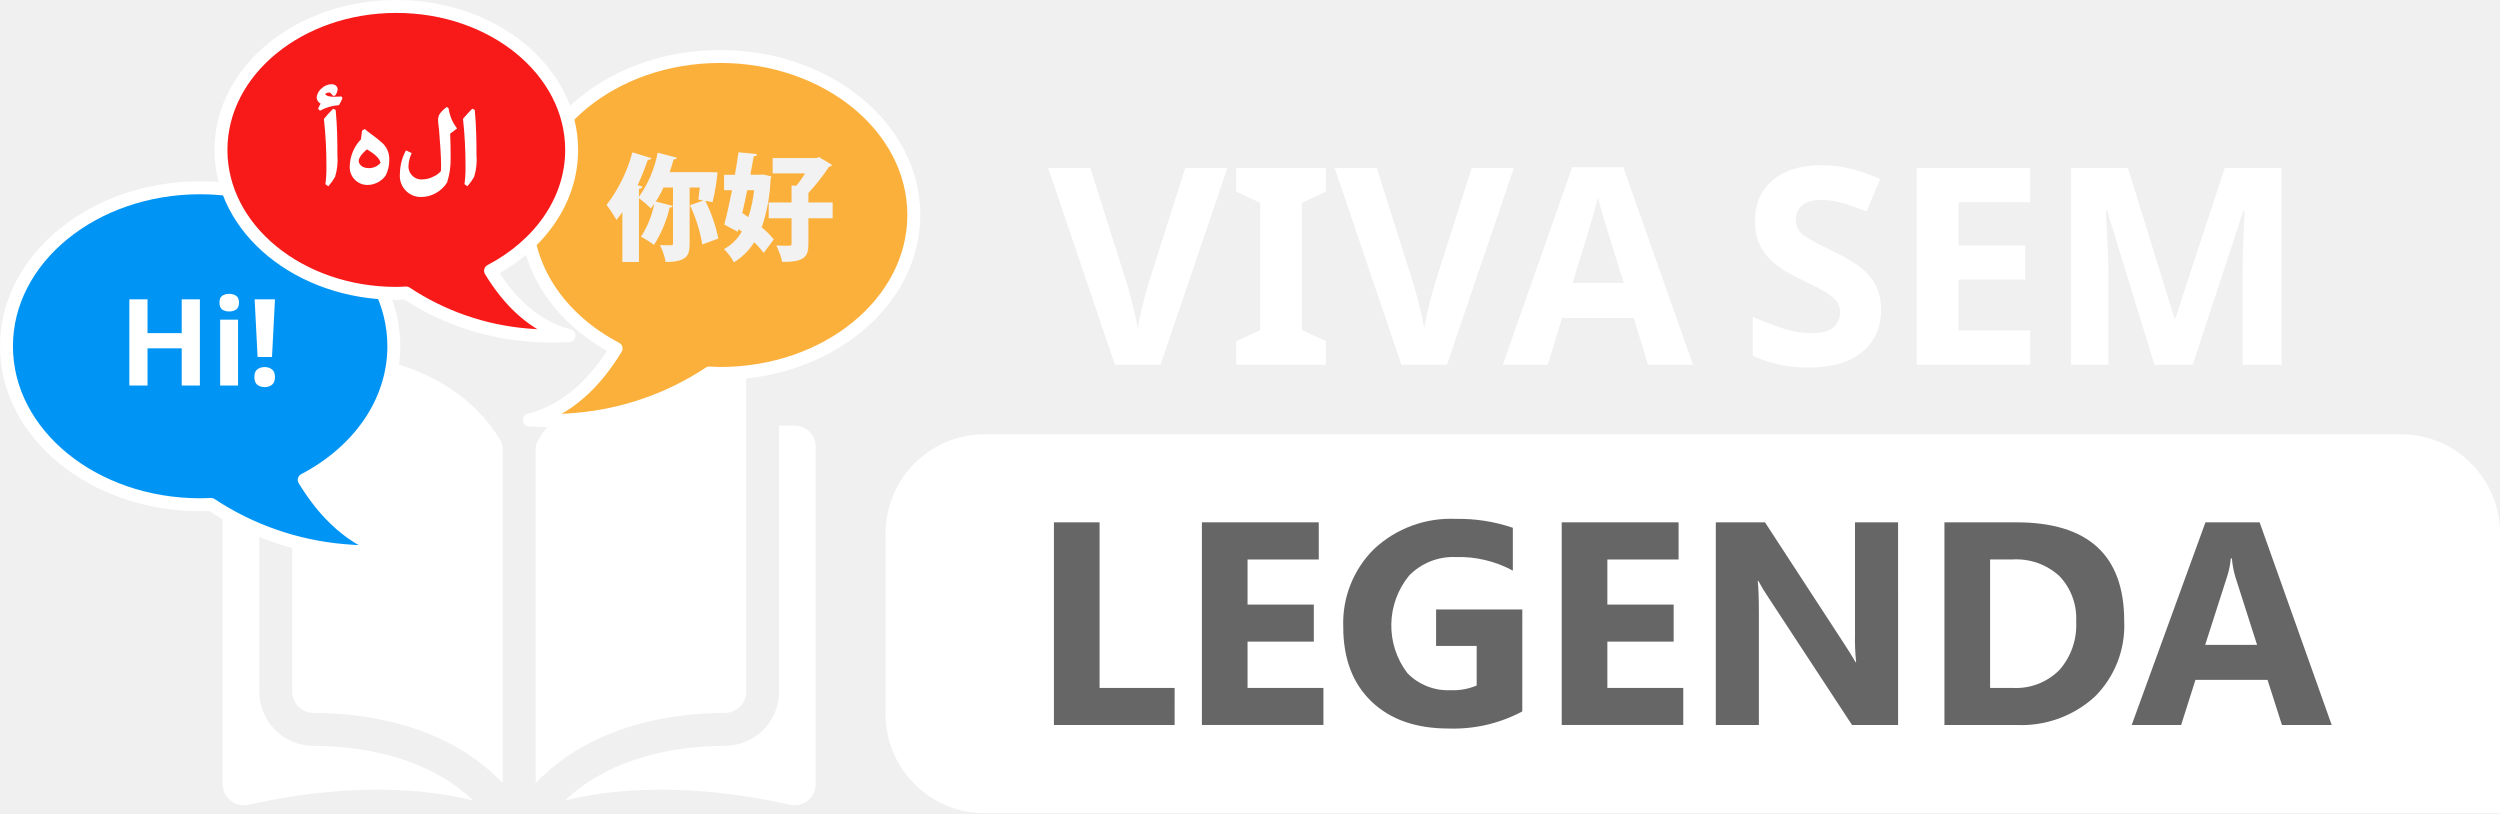
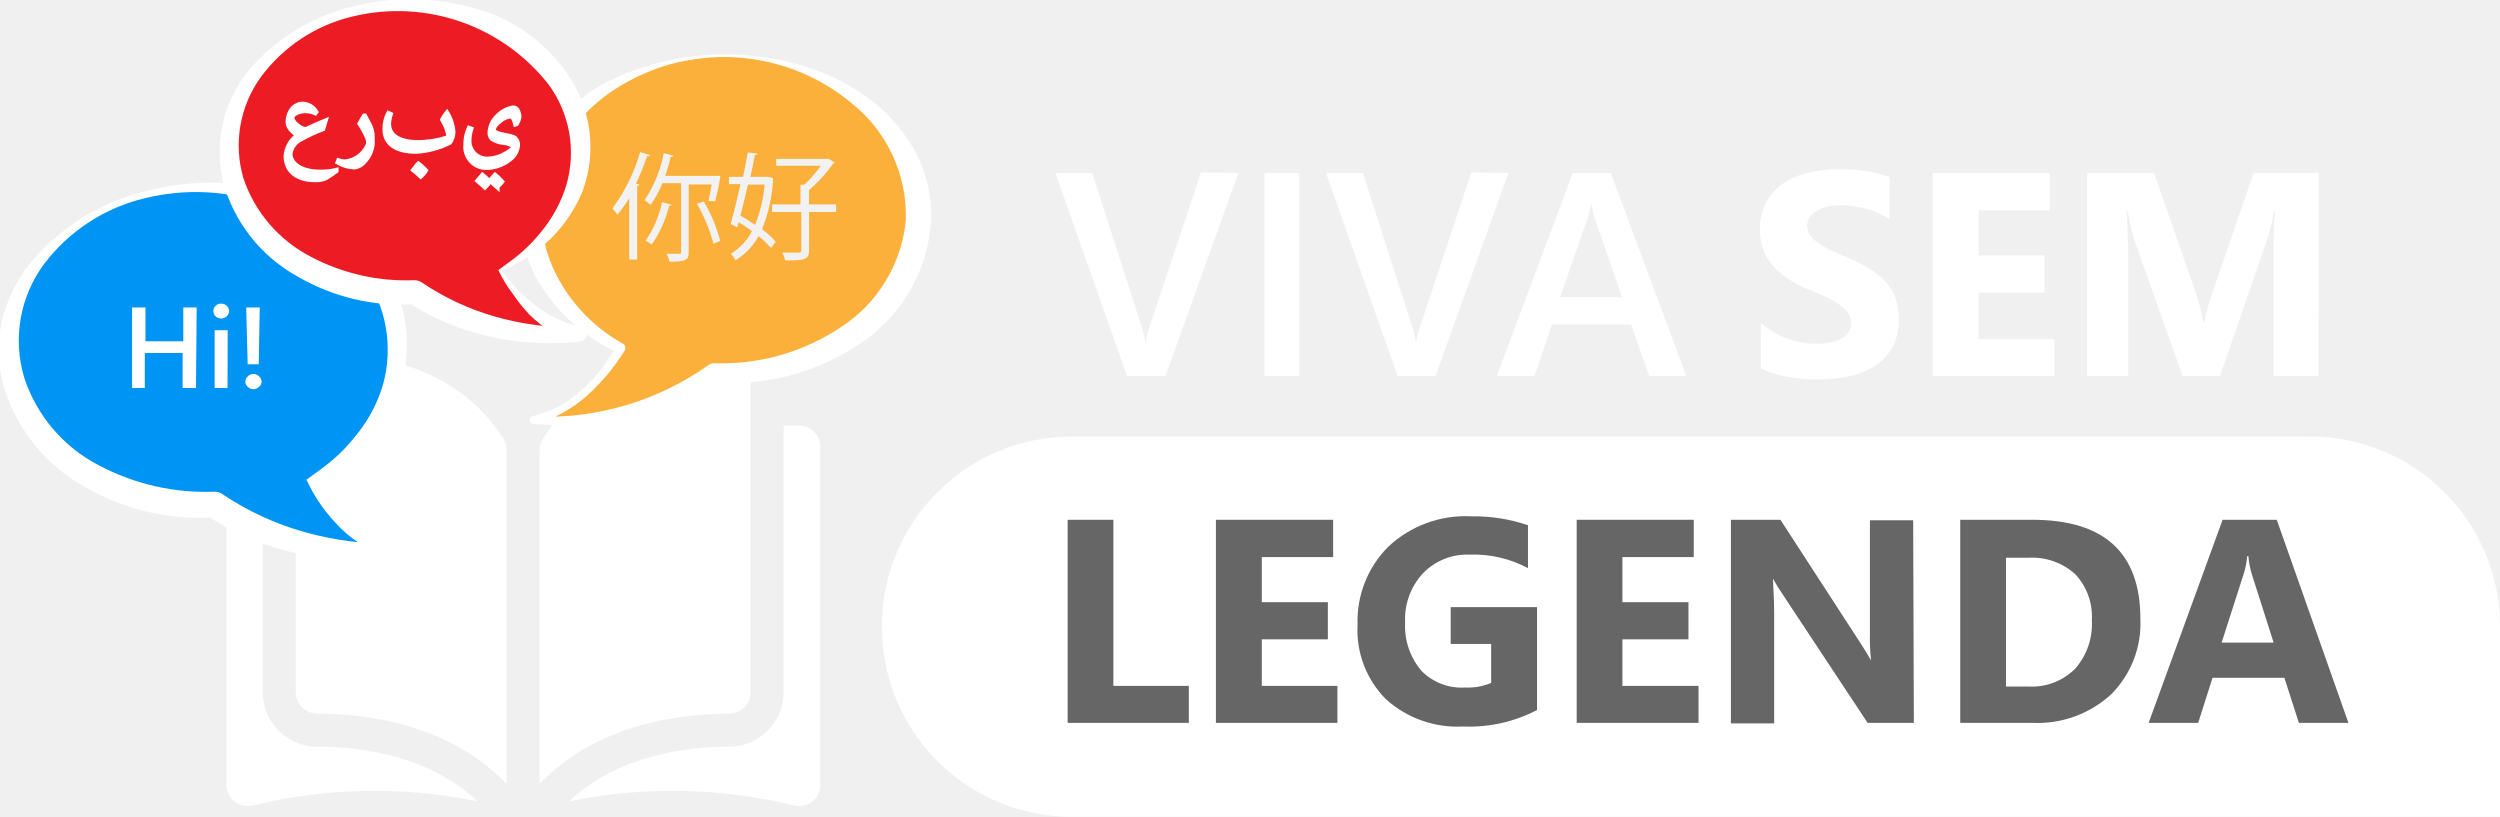
- <svg xmlns="http://www.w3.org/2000/svg" width="290.188" height="94.389" viewBox="0 0 290.188 94.389">
-   <g transform="translate(-1062.4 -280.113)">
-     <g transform="translate(1184.071 287.461)">
-       <text transform="translate(0 35)" fill="#fff" font-size="32" font-family="SegoeUI-Semibold, Segoe UI" font-weight="600">
-         <tspan x="0" y="0">VIVA</tspan>
-       </text>
-       <text transform="translate(80.31 35)" fill="#fff" font-size="32" font-family="SegoeUI-Bold, Segoe UI" font-weight="700">
-         <tspan x="0" y="0">SEM</tspan>
-       </text>
-     </g>
-     <g transform="translate(1088.247 320.999)">
-       <path d="M1082.954,301.853h-.006a2.458,2.458,0,0,0-2.452,2.463v36.937a2.473,2.473,0,0,0,2.467,2.463c5.735.013,15.339,1.208,21.967,8.144V313.2a2.352,2.352,0,0,0-.338-1.247C1099.154,303.2,1088.7,301.866,1082.954,301.853Z" transform="translate(-1072.424 -301.853)" fill="#fff" />
-       <path d="M1119.708,341.253V304.316a2.455,2.455,0,0,0-.725-1.748,2.422,2.422,0,0,0-1.727-.715h-.006c-5.746.013-16.2,1.344-21.638,10.1a2.368,2.368,0,0,0-.338,1.247V351.86c6.627-6.935,16.234-8.13,21.967-8.144A2.473,2.473,0,0,0,1119.708,341.253Z" transform="translate(-1058.944 -301.853)" fill="#fff" />
-       <path d="M1123.69,306.308H1121.9v30.881a6.3,6.3,0,0,1-6.281,6.287c-4.863.011-12.882.962-18.561,6.337,9.823-2.4,20.177-.841,26.078.5a2.462,2.462,0,0,0,3.013-2.4V308.771A2.465,2.465,0,0,0,1123.69,306.308Z" transform="translate(-1057.315 -297.789)" fill="#fff" />
-       <path d="M1080.524,337.189V306.308h-1.786a2.465,2.465,0,0,0-2.463,2.463v39.146a2.463,2.463,0,0,0,3.013,2.4c5.9-1.344,16.257-2.908,26.078-.5-5.679-5.375-13.7-6.325-18.561-6.337A6.3,6.3,0,0,1,1080.524,337.189Z" transform="translate(-1076.275 -297.789)" fill="#fff" />
-     </g>
-     <path d="M1097.714,325.772c6.251-3.268,10.4-8.989,10.4-15.508,0-10.157-10.065-18.393-22.481-18.393s-22.481,8.236-22.481,18.393,10.065,18.395,22.481,18.395c.425,0,.847-.013,1.268-.032a33.018,33.018,0,0,0,15.383,5.35,35.305,35.305,0,0,0,5.494.092C1103.265,332.921,1100.018,329.56,1097.714,325.772Z" transform="translate(0 10.041)" fill="#0095f5" stroke="#fff" stroke-linecap="round" stroke-linejoin="round" stroke-width="1.5" />
-     <path d="M1117.2,283.9c-12.416,0-22.481,8.236-22.481,18.393,0,6.517,4.155,12.23,10.4,15.5-2.3,3.794-5.551,7.159-10.068,8.308a35.535,35.535,0,0,0,5.494-.092,33.02,33.02,0,0,0,15.393-5.371c.419.019.834.052,1.258.052,12.416,0,22.481-8.234,22.481-18.393S1129.613,283.9,1117.2,283.9Z" transform="translate(28.793 2.771)" fill="#fbb03b" stroke="#fff" stroke-linecap="round" stroke-linejoin="round" stroke-width="1.5" />
-     <g transform="translate(1132.806 297.786)">
-       <path d="M1112.462,292.044a23.773,23.773,0,0,1-.576,3.455l-.845-.147a17.71,17.71,0,0,1,1.514,4.379l-1.862.683a17.579,17.579,0,0,0-1.432-4.553l1.555-.549-.578-.109c.04-.375.107-.87.161-1.392h-1.178v6.509c0,1.272-.214,2.13-2.786,2.13a7.024,7.024,0,0,0-.656-1.956c.522.013,1.084.013,1.271.013s.241-.04.241-.214v-6.482h-1.111a11.7,11.7,0,0,1-.884,1.622l1.968.509c-.04.12-.174.187-.361.187a14.03,14.03,0,0,1-1.821,4.339,10.852,10.852,0,0,0-1.512-.95,10.633,10.633,0,0,0,1.539-3.792h-.013c-.121.176-.241.337-.375.5a12.623,12.623,0,0,0-1.38-1.18v7.408h-1.927v-5.786c-.229.321-.455.616-.683.9a15.608,15.608,0,0,0-1.153-1.74,17.47,17.47,0,0,0,3-6.107l2.21.683c-.053.134-.2.2-.417.187-.348.992-.75,2-1.191,2.96l.562.134c-.027.147-.147.254-.4.281v.91a12.981,12.981,0,0,0,2.17-5.115l2.237.589c-.04.12-.176.2-.39.187-.134.5-.281.99-.455,1.486h4.514Z" transform="translate(-1099.578 -289.713)" fill="#f2f2f2" />
-       <path d="M1111.184,292.285l1.019.227a1.854,1.854,0,0,1-.094.321,19.07,19.07,0,0,1-1.031,5.6,9.216,9.216,0,0,1,1.405,1.394l-1.165,1.566a10.789,10.789,0,0,0-1.1-1.231,7.518,7.518,0,0,1-2.358,2.331,6.8,6.8,0,0,0-1.151-1.541,5.272,5.272,0,0,0,2.063-2.036l-.375-.293-.08.321-1.581-.832c.294-1.084.6-2.5.9-3.991h-.923v-1.794h1.26c.161-.9.295-1.8.415-2.612l2.155.214c-.011.147-.132.228-.388.254l-.388,2.143h1.1Zm-1.78,1.834c-.187.9-.375,1.8-.576,2.652.228.147.469.308.7.482a14.816,14.816,0,0,0,.669-3.134Zm9.911,1.421v1.834H1116.5v2.987c0,1.352-.321,2.117-3.041,2.077a8.087,8.087,0,0,0-.682-1.9c.428.013.91.027,1.218.027.455,0,.551,0,.551-.227v-2.96h-2.652v-1.834h2.652v-1.97l.549.027a10.871,10.871,0,0,0,1.017-1.432h-3.763v-1.782h5.075l.322-.107,1.514.91a.6.6,0,0,1-.375.214,23.41,23.41,0,0,1-2.385,3.04v1.1Z" transform="translate(-1093.072 -289.713)" fill="#f2f2f2" />
-     </g>
-     <path d="M1107.463,311.543c5.654-2.958,9.414-8.129,9.414-14.028,0-9.2-9.112-16.653-20.353-16.653s-20.353,7.455-20.353,16.653,9.111,16.651,20.353,16.651c.384,0,.761-.029,1.14-.046a29.894,29.894,0,0,0,13.936,4.863,32.144,32.144,0,0,0,4.974.082C1112.485,318.026,1109.55,314.978,1107.463,311.543Z" transform="translate(11.877 0)" fill="#f71a19" stroke="#fff" stroke-linecap="round" stroke-linejoin="round" stroke-width="1.5" />
-     <g transform="translate(1099.282 290.009)">
-       <path d="M1083.87,286.738l-.228-.252a.345.345,0,0,0-.285-.119c-.337.01-.562.168-.562.294,0,.22.386.446,1.1.446.312,0,.554-.008.849-.025l.034.077a5.179,5.179,0,0,1-.346.679,5.36,5.36,0,0,0-2.1.606l-.1-.1c.1-.218.21-.428.327-.629a.718.718,0,0,1-.512-.673,1.437,1.437,0,0,1,.539-.95,1.622,1.622,0,0,1,1.042-.444c.361,0,.6.184.6.47a1.148,1.148,0,0,1-.245.621Zm-.8,10.335a14.64,14.64,0,0,0,.109-2.025,49.618,49.618,0,0,0-.287-5.461,14.273,14.273,0,0,1,.975-1.069l.144.076c.168,1.815.193,3.513.193,5.142a6.6,6.6,0,0,1-.26,2.488,5.973,5.973,0,0,1-.69.983Z" transform="translate(-1082.046 -285.646)" fill="#fff" stroke="#fff" stroke-miterlimit="10" stroke-width="0.25" />
-       <path d="M1085.474,288.5l.178-.119c.587.488,1.25.916,1.815,1.421a2.407,2.407,0,0,1,.924,2.017,3.766,3.766,0,0,1-.411,1.765,2.521,2.521,0,0,1-2,1.015,1.935,1.935,0,0,1-1.924-2.109,4.528,4.528,0,0,1,1.292-3.008Zm-.629,3.428c0,.5.512.966,1.268.966a1.873,1.873,0,0,0,1.522-.706c-.067-.554-.639-1.134-1.74-1.755C1085.154,291.081,1084.845,291.569,1084.845,291.93Z" transform="translate(-1080.214 -283.149)" fill="#fff" stroke="#fff" stroke-miterlimit="10" stroke-width="0.25" />
-       <path d="M1092.511,287.116a4.941,4.941,0,0,0,.925,2.243l-.757.572c.042.9.059,1.84.059,2.832a8.65,8.65,0,0,1-.4,2.832,3.472,3.472,0,0,1-2.924,1.622,2.322,2.322,0,0,1-2.312-2.6,5.575,5.575,0,0,1,.631-2.53l.446.218a3.976,3.976,0,0,0-.336,1.4,1.634,1.634,0,0,0,1.772,1.715,2.952,2.952,0,0,0,1.312-.344,2.409,2.409,0,0,0,.931-.7c.017-.21.017-.488.017-.832,0-.866-.116-2.656-.235-4.025-.032-.421-.109-.74-.109-1.067a1.225,1.225,0,0,1,.228-.782,3.4,3.4,0,0,1,.654-.631Z" transform="translate(-1077.436 -284.368)" fill="#fff" stroke="#fff" stroke-miterlimit="10" stroke-width="0.25" />
-       <path d="M1091.108,295.7a14.313,14.313,0,0,0,.111-2.025,49.618,49.618,0,0,0-.287-5.461,14.221,14.221,0,0,1,.975-1.069l.143.076c.167,1.815.193,3.513.193,5.142a6.536,6.536,0,0,1-.262,2.488,5.839,5.839,0,0,1-.688.983Z" transform="translate(-1073.941 -284.276)" fill="#fff" stroke="#fff" stroke-miterlimit="10" stroke-width="0.25" />
-     </g>
-     <text transform="translate(1076.149 324.861)" fill="#fff" font-size="14" font-family="SegoeUI-Bold, Segoe UI" font-weight="700">
-       <tspan x="0" y="0">Hi!</tspan>
-     </text>
-     <path d="M0,0H175.891a11.5,11.5,0,0,1,11.5,11.5V32.479a11.5,11.5,0,0,1-11.5,11.5H11.5A11.5,11.5,0,0,1,0,32.479V0A0,0,0,0,1,0,0Z" transform="translate(1352.588 374.501) rotate(-180)" fill="#fff" />
-     <g transform="translate(1184.734 340.348)">
-       <path d="M1140.745,335.7h-14.01V312.178h5.3V331.4h8.712Z" transform="translate(-1126.735 -311.784)" fill="#666" />
-       <path d="M1149.824,335.7h-14.106V312.178h13.565v4.314h-8.266v5.234h7.692v4.3h-7.692V331.4h8.807Z" transform="translate(-1118.541 -311.784)" fill="#666" />
-       <path d="M1165.082,334.315a16.934,16.934,0,0,1-8.565,1.985q-5.676,0-8.947-3.142T1144.3,324.5a12.079,12.079,0,0,1,3.576-9.039,13.033,13.033,0,0,1,9.515-3.494,19.343,19.343,0,0,1,6.595,1.033v4.972a13.114,13.114,0,0,0-6.66-1.576,7.146,7.146,0,0,0-5.373,2.142,9.142,9.142,0,0,0-.214,11.328,6.567,6.567,0,0,0,5.029,1.985,7.029,7.029,0,0,0,3.019-.541v-4.595h-4.71v-4.232h10.008Z" transform="translate(-1110.716 -311.972)" fill="#666" />
-       <path d="M1171.668,335.7H1157.56V312.178h13.567v4.314h-8.268v5.234h7.694v4.3h-7.694V331.4h8.809Z" transform="translate(-1098.618 -311.784)" fill="#666" />
-       <path d="M1188.074,335.7h-5.348l-9.695-14.781a20.67,20.67,0,0,1-1.182-1.952h-.065q.132,1.248.132,3.807V335.7h-5V312.178h5.708l9.335,14.32q.639.97,1.181,1.92h.065a25.03,25.03,0,0,1-.132-3.232V312.178h5Z" transform="translate(-1090.087 -311.784)" fill="#666" />
-       <path d="M1180.793,335.7V312.178h8.333q12.534,0,12.534,11.467a11.6,11.6,0,0,1-3.421,8.777,12.612,12.612,0,0,1-9.113,3.279Zm5.3-19.21V331.4h2.625a7.1,7.1,0,0,0,5.406-2.067,7.85,7.85,0,0,0,1.96-5.627,7.113,7.113,0,0,0-1.945-5.291,7.412,7.412,0,0,0-5.453-1.927Z" transform="translate(-1077.426 -311.784)" fill="#666" />
-       <path d="M1215.375,335.7H1209.6l-1.673-5.232h-8.367L1197.9,335.7h-5.74l8.563-23.523h6.285Zm-8.662-9.3-2.528-7.907a10.328,10.328,0,0,1-.394-2.117h-.13a9.056,9.056,0,0,1-.411,2.05l-2.558,7.974Z" transform="translate(-1067.057 -311.784)" fill="#666" />
+ <svg xmlns="http://www.w3.org/2000/svg" viewBox="0 0 151.41 49.47">
+   <defs>
+     <style>.cls-1,.cls-6{fill:#fff;}.cls-2{fill:#0095f5;}.cls-3{fill:#fbb03b;}.cls-4{fill:#f2f2f2;}.cls-5{fill:#ed1c24;}.cls-6{stroke:#fff;stroke-miterlimit:10;stroke-width:0.25px;}.cls-7{fill:#666;}</style>
+   </defs>
+   <g id="Layer_2" data-name="Layer 2">
+     <g id="Layer_1-2" data-name="Layer 1">
+       <path class="cls-1" d="M75,10.48l-4.42,12.3H68.26l-4.34-12.3h2.23l3,9.33a5.54,5.54,0,0,1,.23,1h0a5.86,5.86,0,0,1,.25-1.05l3.11-9.32Z" transform="translate(0)" />
+       <path class="cls-1" d="M78.68,22.78h-2.1V10.48h2.1Z" transform="translate(0)" />
+       <path class="cls-1" d="M91.35,10.48l-4.41,12.3H84.65l-4.34-12.3h2.23l3,9.33a5.57,5.57,0,0,1,.22,1h0a5.11,5.11,0,0,1,.25-1.05l3.1-9.32Z" transform="translate(0)" />
+       <path class="cls-1" d="M102.13,22.78H99.89l-1.11-3.13H94l-1.07,3.13H90.65l4.61-12.3h2.3ZM98.24,18l-1.7-4.91a6.44,6.44,0,0,1-.17-.77h0a5.41,5.41,0,0,1-.17.77L94.48,18Z" transform="translate(0)" />
+       <path class="cls-1" d="M106.64,22.31V19.57a5.53,5.53,0,0,0,1.62.94,5.41,5.41,0,0,0,1.77.31,3.52,3.52,0,0,0,.91-.1,2.05,2.05,0,0,0,.65-.26,1,1,0,0,0,.39-.39,1,1,0,0,0,.13-.5,1.1,1.1,0,0,0-.2-.64,2.23,2.23,0,0,0-.57-.52,5.35,5.35,0,0,0-.84-.47c-.33-.14-.68-.3-1.06-.45A5.43,5.43,0,0,1,107.29,16a3.2,3.2,0,0,1-.7-2.09,3.41,3.41,0,0,1,.38-1.65,3.37,3.37,0,0,1,1-1.14,4.75,4.75,0,0,1,1.54-.66,8,8,0,0,1,1.86-.21,10.69,10.69,0,0,1,1.7.12,7,7,0,0,1,1.37.36v2.56a4.84,4.84,0,0,0-.67-.38c-.25-.1-.5-.19-.76-.27a5.1,5.1,0,0,0-.76-.15,4.78,4.78,0,0,0-.73-.06,3.85,3.85,0,0,0-.86.09,2.26,2.26,0,0,0-.65.26,1.28,1.28,0,0,0-.41.39.9.9,0,0,0-.15.51,1,1,0,0,0,.17.55,1.82,1.82,0,0,0,.46.46,4.4,4.4,0,0,0,.73.43c.29.14.61.29,1,.44a10.15,10.15,0,0,1,1.32.65,4.54,4.54,0,0,1,1,.79,3,3,0,0,1,.65,1,3.7,3.7,0,0,1,.22,1.31,3.47,3.47,0,0,1-.39,1.72,3.22,3.22,0,0,1-1.06,1.14,4.72,4.72,0,0,1-1.56.62,9.41,9.41,0,0,1-1.87.19,10.83,10.83,0,0,1-1.93-.17A6,6,0,0,1,106.64,22.31Z" transform="translate(0)" />
+       <path class="cls-1" d="M124.43,22.78h-7.38V10.48h7.1v2.26h-4.32v2.73h4v2.25h-4v2.82h4.6Z" transform="translate(0)" />
+       <path class="cls-1" d="M140.42,22.78h-2.73V15.42c0-.79,0-1.67.1-2.63h-.07a13.64,13.64,0,0,1-.38,1.63l-2.89,8.36h-2.26l-2.94-8.28a14.55,14.55,0,0,1-.38-1.71h-.08c.07,1.21.11,2.27.11,3.19v6.8h-2.49V10.48h4.05L133,17.77a11.33,11.33,0,0,1,.44,1.76h.05a14.56,14.56,0,0,1,.49-1.77l2.51-7.28h3.95Z" transform="translate(0)" />
+       <path class="cls-1" d="M19.19,21.32h0a1.3,1.3,0,0,0-1.28,1.29V41.93a1.3,1.3,0,0,0,1.29,1.29c3,0,8,.63,11.48,4.25V27.26a1.26,1.26,0,0,0-.17-.65C27.66,22,22.2,21.33,19.19,21.32Z" transform="translate(0)" />
+       <path class="cls-1" d="M45.46,41.93V22.61a1.3,1.3,0,0,0-1.28-1.29h0c-3,0-8.47.71-11.32,5.29a1.26,1.26,0,0,0-.18.65V47.47c3.47-3.62,8.49-4.25,11.49-4.25A1.3,1.3,0,0,0,45.46,41.93Z" transform="translate(0)" />
+       <path class="cls-1" d="M48.4,25.78h-.94V41.93a3.3,3.3,0,0,1-3.28,3.29c-2.55,0-6.74.5-9.71,3.31a31,31,0,0,1,13.64.26,1.28,1.28,0,0,0,1.57-1.25V27.07A1.28,1.28,0,0,0,48.4,25.78Z" transform="translate(0)" />
+       <path class="cls-1" d="M15.91,41.93V25.78H15a1.29,1.29,0,0,0-1.29,1.29V47.54a1.3,1.3,0,0,0,1.58,1.25,31,31,0,0,1,13.64-.26c-3-2.81-7.17-3.31-9.71-3.31A3.3,3.3,0,0,1,15.91,41.93Z" transform="translate(0)" />
+       <path class="cls-2" d="M18.64,29.07c3.26-1.71,5.43-4.7,5.43-8.11,0-5.31-5.26-9.62-11.75-9.62S.56,15.65.56,21s5.26,9.62,11.76,9.62l.66,0a17.34,17.34,0,0,0,8,2.8,18.55,18.55,0,0,0,2.88,0A8.94,8.94,0,0,1,18.64,29.07Z" transform="translate(0)" />
+       <path class="cls-1" d="M18.56,29.05c.56-.41,1.1-.77,1.57-1.18a9.68,9.68,0,0,0,1.3-1.34,8.8,8.8,0,0,0,1.75-3.18A7.88,7.88,0,0,0,22,16.58,12.87,12.87,0,0,0,8.8,12a10.78,10.78,0,0,0-6.14,4,7.8,7.8,0,0,0-1.2,6.85A9.21,9.21,0,0,0,6,28.19a13.84,13.84,0,0,0,7,1.59h0a.81.81,0,0,1,.46.14,17.24,17.24,0,0,0,5,2.31,19.49,19.49,0,0,0,5.5.71l-.09.92A7.66,7.66,0,0,1,20.64,32a10.69,10.69,0,0,1-1.16-1.36A9.51,9.51,0,0,1,18.56,29.05Zm.15,0c.32.35.7.89,1.08,1.29A11.38,11.38,0,0,0,21,31.54,7.21,7.21,0,0,0,24,33a.47.47,0,0,1,.37.55.47.47,0,0,1-.41.37h0A18,18,0,0,1,18,33.52a16.52,16.52,0,0,1-5.5-2.31l.47.13a13.85,13.85,0,0,1-7.79-1.83,10.3,10.3,0,0,1-5-6.28,8.21,8.21,0,0,1,0-4.06A9.13,9.13,0,0,1,2.1,15.62a13.06,13.06,0,0,1,6.58-4,15.57,15.57,0,0,1,7.79-.12,11,11,0,0,1,6.6,4.37,8.51,8.51,0,0,1,1.06,7.85A9.4,9.4,0,0,1,21.93,27a10.58,10.58,0,0,1-1.54,1.22A7.92,7.92,0,0,1,18.71,29.09Z" transform="translate(0)" />
+       <path class="cls-3" d="M43.88,3.37c-6.49,0-11.75,4.31-11.75,9.62,0,3.41,2.17,6.39,5.44,8.1a9,9,0,0,1-5.27,4.35,18.4,18.4,0,0,0,2.87-.05,17.16,17.16,0,0,0,8-2.81c.22,0,.44,0,.66,0,6.5,0,11.76-4.31,11.76-9.62S50.38,3.37,43.88,3.37Z" transform="translate(0)" />
+       <path class="cls-1" d="M43.88,3.45a13.28,13.28,0,0,0-3.32.45,12.41,12.41,0,0,0-3.05,1.34,10.07,10.07,0,0,0-4.13,4.81,7.86,7.86,0,0,0,.06,6.06,9.93,9.93,0,0,0,4.28,4.7h0a.31.31,0,0,1,.11.43h0A12.57,12.57,0,0,1,35.51,24a7.93,7.93,0,0,1-3.15,1.7l0-.47a17,17,0,0,0,10.56-3.13.59.59,0,0,1,.34-.1h0a13,13,0,0,0,7.69-2.2,8.69,8.69,0,0,0,3.91-6.48,8.68,8.68,0,0,0-3.2-7,12,12,0,0,0-3.6-2.11A12.53,12.53,0,0,0,43.88,3.45Zm0-.15a15.92,15.92,0,0,1,4.28.56,12.86,12.86,0,0,1,4,1.78,10.12,10.12,0,0,1,3.1,3.24,8.21,8.21,0,0,1,1.13,4.47A9.64,9.64,0,0,1,51.8,21a13.85,13.85,0,0,1-8.6,2.15l.37-.1A16.75,16.75,0,0,1,38.1,25.3a20.67,20.67,0,0,1-5.81.38h0a.24.24,0,0,1-.22-.26.24.24,0,0,1,.18-.21,6.8,6.8,0,0,0,3-1.6,10.3,10.3,0,0,0,2.09-2.68l.13.45a10.81,10.81,0,0,1-5.1-4.75,8.18,8.18,0,0,1-.1-7.08,10.35,10.35,0,0,1,5-4.83A16.07,16.07,0,0,1,43.88,3.3Z" transform="translate(0)" />
+       <path class="cls-4" d="M38.11,12A7.92,7.92,0,0,1,37.39,13c-.07-.1-.21-.28-.3-.38a10.64,10.64,0,0,0,1.68-3.41l.58.18c0,.07-.09.08-.16.07a16,16,0,0,1-.67,1.66l.2.06a.12.12,0,0,1-.13.08v4.46h-.48Zm4.8.17c.06-.26.13-.65.19-1H41.71v4.09c0,.5-.18.59-1.16.59a1.88,1.88,0,0,0-.18-.48h.76c.09,0,.12,0,.12-.12V11.09H40.12a6.25,6.25,0,0,1-.72,1.32,3.51,3.51,0,0,0-.36-.29A7.72,7.72,0,0,0,40.2,9.27l.58.16c0,.05-.07.07-.16.07a11.59,11.59,0,0,1-.33,1.15h3.34a11.43,11.43,0,0,1-.32,1.54Zm-2.24.23c0,.05-.07.07-.15.07a6.92,6.92,0,0,1-1.05,2.34,2.3,2.3,0,0,0-.37-.23,6.48,6.48,0,0,0,1-2.34Zm2.54,2.36a9.91,9.91,0,0,0-1-2.42l.41-.14a9.07,9.07,0,0,1,1,2.39Z" transform="translate(0)" />
+       <path class="cls-4" d="M46.56,10.72l.26.07,0,.09a9.26,9.26,0,0,1-.67,3,4.86,4.86,0,0,1,.83.76l-.29.38a5.25,5.25,0,0,0-.75-.72,3.84,3.84,0,0,1-1.39,1.46,1.8,1.8,0,0,0-.29-.39A3.4,3.4,0,0,0,45.54,14a9.37,9.37,0,0,0-.8-.54l-.09.31-.4-.21c.18-.62.4-1.51.6-2.41h-.7v-.44H45c.11-.53.21-1,.29-1.48l.58.07c0,.05,0,.08-.15.08-.07.4-.17.86-.27,1.33h1.07Zm-1.26.46c-.15.65-.31,1.31-.46,1.88a9.41,9.41,0,0,1,.89.56,8.49,8.49,0,0,0,.58-2.44Zm5.34,1.2v.46H49v2.32c0,.54-.21.62-1.45.61a1.91,1.91,0,0,0-.17-.47h.84c.24,0,.31,0,.31-.15V12.84H46.76v-.46h1.72V11.19l.23,0a7.16,7.16,0,0,0,1-1.15h-2.7V9.62H50.1l.09,0,.37.23a.3.3,0,0,1-.11.07A8.39,8.39,0,0,1,49,11.51v.87Z" transform="translate(0)" />
+       <path class="cls-5" d="M30.25,16.38A8.46,8.46,0,0,0,35.17,9c0-4.81-4.76-8.71-10.64-8.71S13.89,4.23,13.89,9s4.76,8.71,10.64,8.71l.6,0a15.63,15.63,0,0,0,7.28,2.54,17.46,17.46,0,0,0,2.6,0A8.12,8.12,0,0,1,30.25,16.38Z" transform="translate(0)" />
+       <path class="cls-1" d="M30.18,16.36c.5-.38,1-.71,1.41-1.08a9.61,9.61,0,0,0,1.17-1.22,8.23,8.23,0,0,0,1.55-2.88,7,7,0,0,0-1.09-6.07A11.61,11.61,0,0,0,21.35,1a9.67,9.67,0,0,0-5.54,3.65,7.06,7.06,0,0,0-1.06,6.17,8.33,8.33,0,0,0,4.08,4.73,12.32,12.32,0,0,0,6.26,1.42h0a.81.81,0,0,1,.46.14A15.6,15.6,0,0,0,30,19.18a17.63,17.63,0,0,0,5,.66l-.09.93a6.92,6.92,0,0,1-2.85-1.72,9.53,9.53,0,0,1-1-1.25A8.22,8.22,0,0,1,30.18,16.36Zm.14,0c.3.31.64.8,1,1.15a8,8,0,0,0,1.14,1,6.56,6.56,0,0,0,2.68,1.27.46.46,0,0,1,0,.91H35a16.08,16.08,0,0,1-5.35-.31,15,15,0,0,1-5-2.1l.47.14a12.44,12.44,0,0,1-7.09-1.67,9.36,9.36,0,0,1-4.52-5.73,7.82,7.82,0,0,1,1.7-6.93,12,12,0,0,1,6-3.66A14.29,14.29,0,0,1,28.3.38a10.05,10.05,0,0,1,6,4,7.76,7.76,0,0,1,1,7.16A8.7,8.7,0,0,1,30.32,16.4Z" transform="translate(0)" />
+       <path class="cls-6" d="M19.57,7.82a9.08,9.08,0,0,0-1.32.61,1.15,1.15,0,0,0-.66.87c0,.65.72,1.1,1.79,1.1a4,4,0,0,0,1-.11l0,.07a6.88,6.88,0,0,1-.66.44,1.47,1.47,0,0,1-.67.11c-.94,0-1.75-.45-1.75-1.46A1.71,1.71,0,0,1,18,8.19c-.42-.3-.58-.51-.58-.85a1.34,1.34,0,0,1,.17-.6.86.86,0,0,1,.73-.46,1,1,0,0,1,.84.5l-.06.08a1.49,1.49,0,0,0-.61-.13c-.43,0-.78.22-.78.38s.1.32.34.5a1.21,1.21,0,0,0,.41.21.57.57,0,0,0,.22-.07c.35-.17.7-.32,1.05-.46h0Z" transform="translate(0)" />
+       <path class="cls-6" d="M22.1,7l.28.53a1.52,1.52,0,0,1,.19.74v.43a1.77,1.77,0,0,1-.49,1.09.92.92,0,0,1-.64.35,2.27,2.27,0,0,1-1-.3l.05-.13a1.33,1.33,0,0,0,.43.07,1.69,1.69,0,0,0,1.37-1.05.45.45,0,0,0,0-.18.73.73,0,0,0-.05-.2,5.82,5.82,0,0,0-.47-.86c.09-.17.18-.33.28-.49Z" transform="translate(0)" />
+       <path class="cls-6" d="M25.2,9.19c-1.08,0-1.91-.39-1.91-1.35a2,2,0,0,1,.23-1l.15.07a2,2,0,0,0-.11.59c0,.79.78,1.11,1.76,1.11a5.9,5.9,0,0,0,1.33-.16,4,4,0,0,0,.52-.16s0,0,0-.05a3.37,3.37,0,0,0-.39-1,2.58,2.58,0,0,1,.29-.44h0a2.7,2.7,0,0,1,.39,1.19,1.14,1.14,0,0,1-.21.65A5.21,5.21,0,0,1,25.2,9.19Zm.14.71a3.57,3.57,0,0,1,.46.42,1.44,1.44,0,0,1-.32.38,5.72,5.72,0,0,0-.46-.4C25.13,10.16,25.23,10,25.34,9.9Z" transform="translate(0)" />
+       <path class="cls-6" d="M31.21,7.54c-.07-.33-.19-.49-.3-.49a1.2,1.2,0,0,0-.62.28c-.22.17-.38.36-.38.51,0,.34,1,.3,1.29.52a.56.56,0,0,1,.17.44,1.18,1.18,0,0,1-.32.72,2.38,2.38,0,0,1-1.51.65,1.28,1.28,0,0,1-1.35-1.43,2.3,2.3,0,0,1,.21-1l.15.05a2.44,2.44,0,0,0-.12.69,1.07,1.07,0,0,0,1.15,1.13,2.27,2.27,0,0,0,1.05-.32c.25-.15.49-.33.49-.39s-.29-.21-.61-.25a1.47,1.47,0,0,1-.72-.24.51.51,0,0,1-.14-.35,1.46,1.46,0,0,1,.43-1,1.77,1.77,0,0,1,1-.55.3.3,0,0,1,.29.2,1,1,0,0,1,.09.37,1.35,1.35,0,0,1-.16.43Zm-1.84,3.82c-.16-.15-.3-.28-.46-.41l.31-.37a4.4,4.4,0,0,1,.45.42A1.9,1.9,0,0,1,29.37,11.36Zm.76,0-.46-.41a3,3,0,0,1,.31-.37,3.45,3.45,0,0,1,.44.42A2.37,2.37,0,0,1,30.13,11.31Z" transform="translate(0)" />
+       <path class="cls-1" d="M11.87,23.5h-.81V21.38H8.77V23.5H8V18.62h.81v2.05h2.29V18.62h.81Z" transform="translate(0)" />
+       <path class="cls-1" d="M13.39,19.29a.49.49,0,0,1-.33-.13.44.44,0,0,1,0-.64.44.44,0,0,1,.33-.13.48.48,0,0,1,.34.13.42.42,0,0,1,.14.32.45.45,0,0,1-.14.32A.53.53,0,0,1,13.39,19.29Zm.39,4.21H13V20h.79Z" transform="translate(0)" />
+       <path class="cls-1" d="M15.35,23.57a.48.48,0,0,1-.34-.14.39.39,0,0,1-.15-.31.43.43,0,0,1,.15-.33.48.48,0,0,1,.68,0,.43.43,0,0,1,.15.33.39.39,0,0,1-.15.31A.48.48,0,0,1,15.35,23.57Zm.38-4.95-.06,3.44H15l-.09-3.44Z" transform="translate(0)" />
+       <path class="cls-1" d="M53.41,26.47h86.5A11.5,11.5,0,0,1,151.41,38v0a11.5,11.5,0,0,1-11.5,11.5h-75A11.5,11.5,0,0,1,53.41,38V26.47a0,0,0,0,1,0,0Z" transform="translate(204.82 75.94) rotate(-180)" />
+       <path class="cls-7" d="M72,43.78H64.66V31.48h2.77V41.54H72Z" transform="translate(0)" />
+       <path class="cls-7" d="M81,43.78H73.64V31.48h7.1v2.26H76.42v2.73h4v2.25h-4v2.82H81Z" transform="translate(0)" />
+       <path class="cls-7" d="M93.09,43a8.85,8.85,0,0,1-4.47,1,6.46,6.46,0,0,1-4.68-1.65,5.93,5.93,0,0,1-1.72-4.52,6.36,6.36,0,0,1,1.87-4.73,6.82,6.82,0,0,1,5-1.83,10.16,10.16,0,0,1,3.45.54v2.6A6.94,6.94,0,0,0,89,33.59a3.72,3.72,0,0,0-2.81,1.12,4.09,4.09,0,0,0-1.09,3,4.16,4.16,0,0,0,1,2.93,3.41,3.41,0,0,0,2.63,1,3.64,3.64,0,0,0,1.58-.28V39H87.86V36.77h5.23Z" transform="translate(0)" />
+       <path class="cls-7" d="M102.87,43.78H95.49V31.48h7.09v2.26H98.26v2.73h4v2.25h-4v2.82h4.61Z" transform="translate(0)" />
+       <path class="cls-7" d="M115.91,43.78h-2.8L108,36.05a11.64,11.64,0,0,1-.62-1h0c0,.44.07,1.1.07,2v6.76h-2.62V31.48h3L112.71,39c.22.34.42.67.61,1h0a12.26,12.26,0,0,1-.07-1.69v-6.8h2.62Z" transform="translate(0)" />
+       <path class="cls-7" d="M118.72,43.78V31.48h4.36q6.55,0,6.55,6a6.06,6.06,0,0,1-1.79,4.59,6.6,6.6,0,0,1-4.76,1.71Zm2.77-10v7.8h1.37a3.71,3.71,0,0,0,2.83-1.09,4.11,4.11,0,0,0,1-2.94,3.74,3.74,0,0,0-1-2.77,3.88,3.88,0,0,0-2.85-1Z" transform="translate(0)" />
+       <path class="cls-7" d="M142.23,43.78h-3l-.88-2.73H134l-.87,2.73h-3l4.48-12.3h3.28Zm-4.53-4.86-1.32-4.14a5.12,5.12,0,0,1-.21-1.1h-.07a5.06,5.06,0,0,1-.21,1.07l-1.34,4.17Z" transform="translate(0)" />
    </g>
  </g>
</svg>
